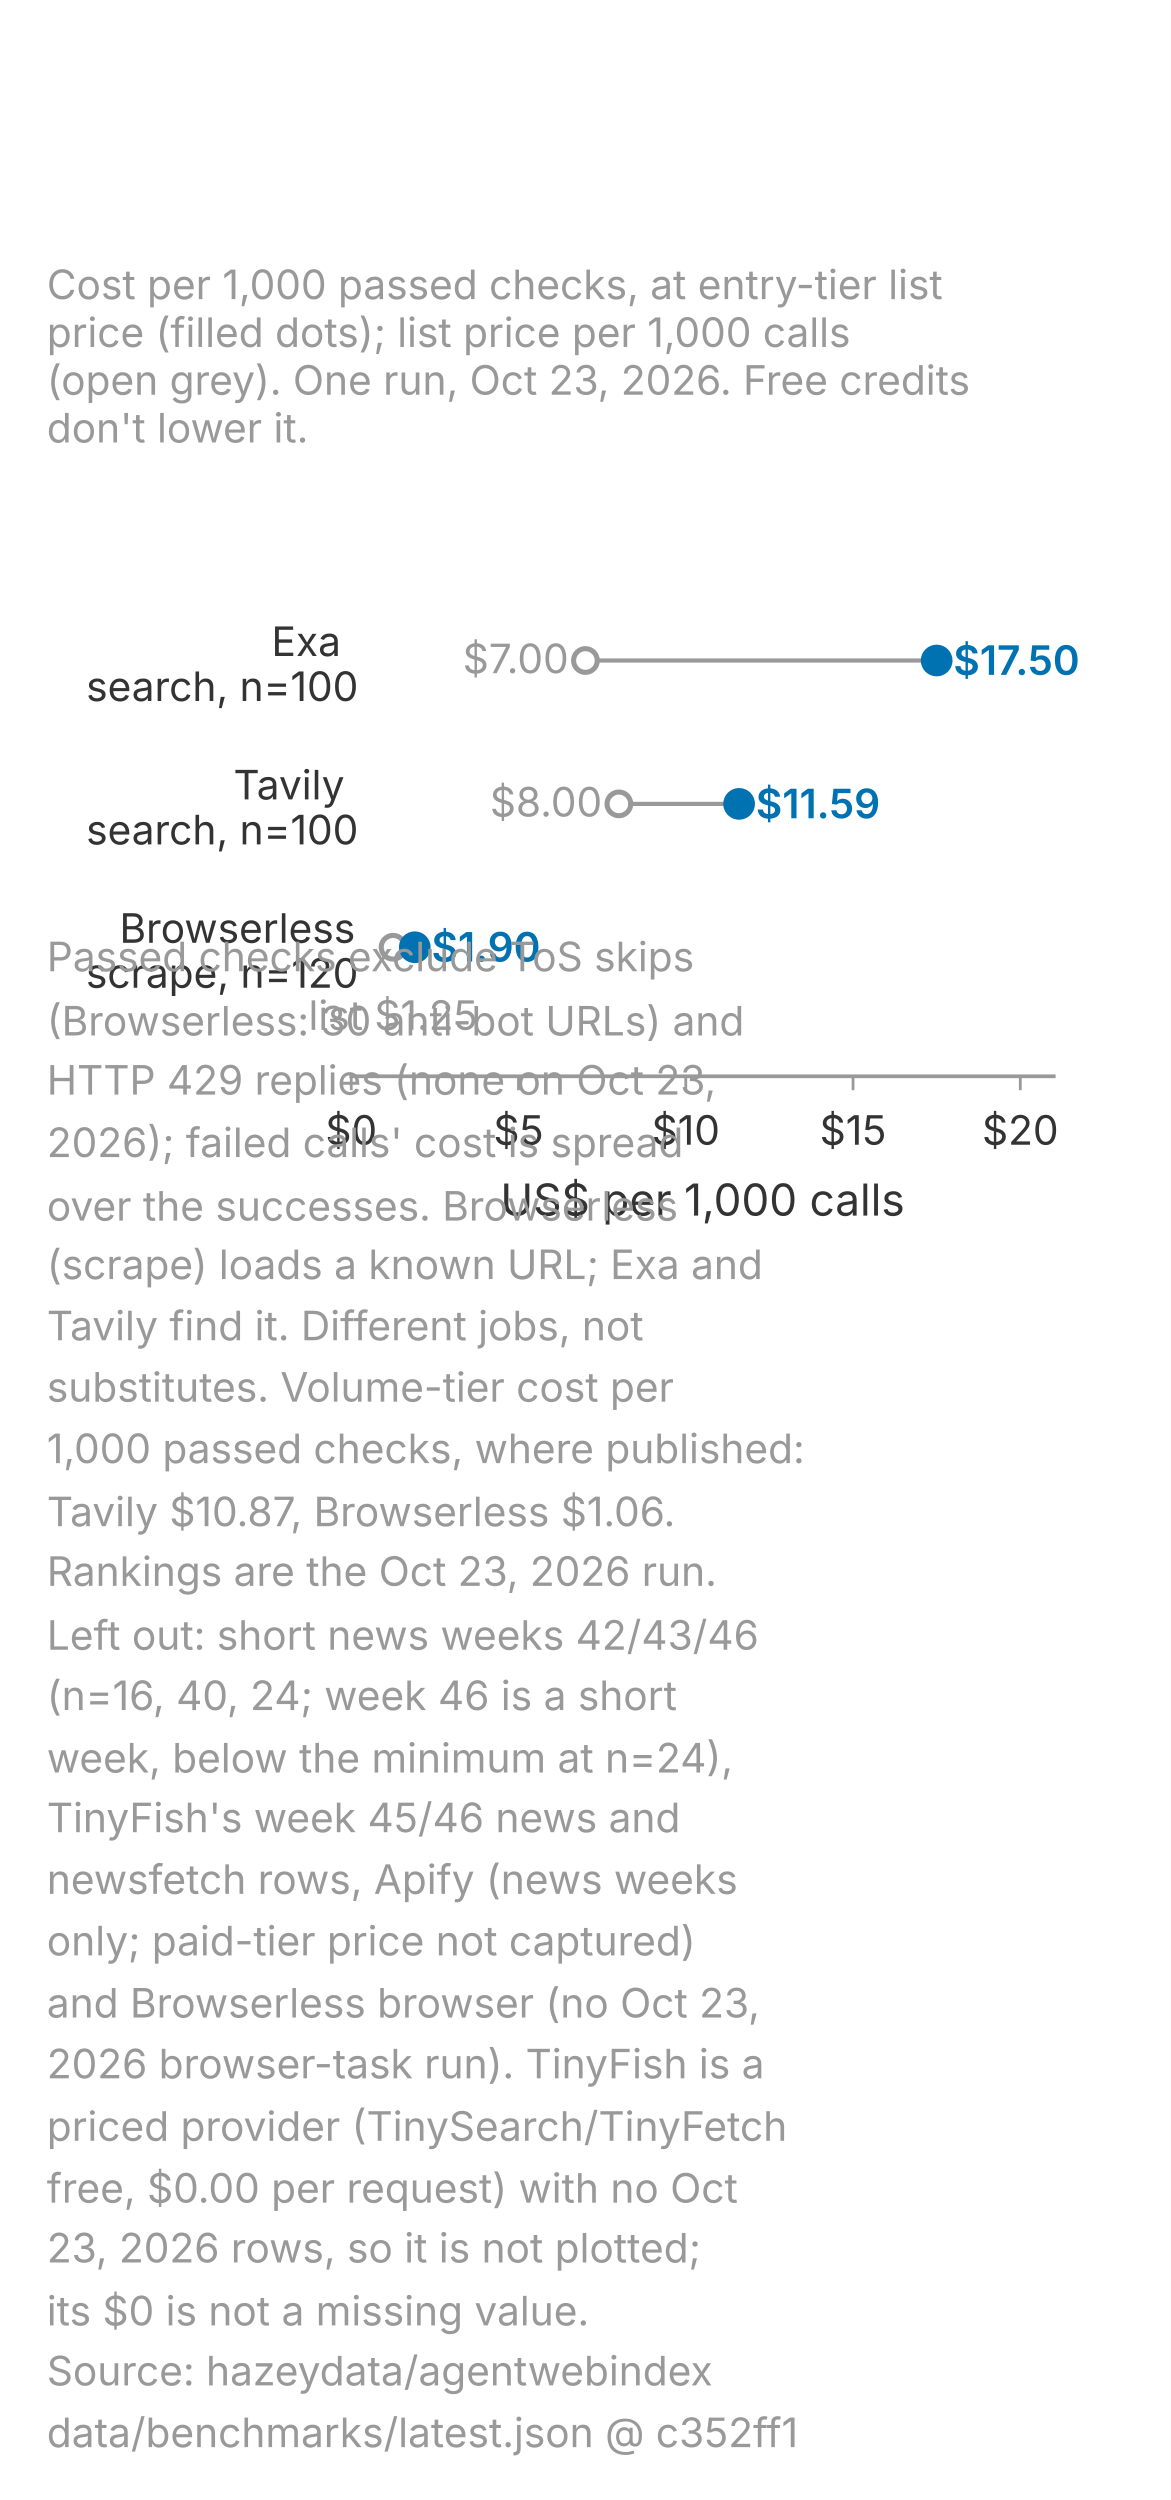
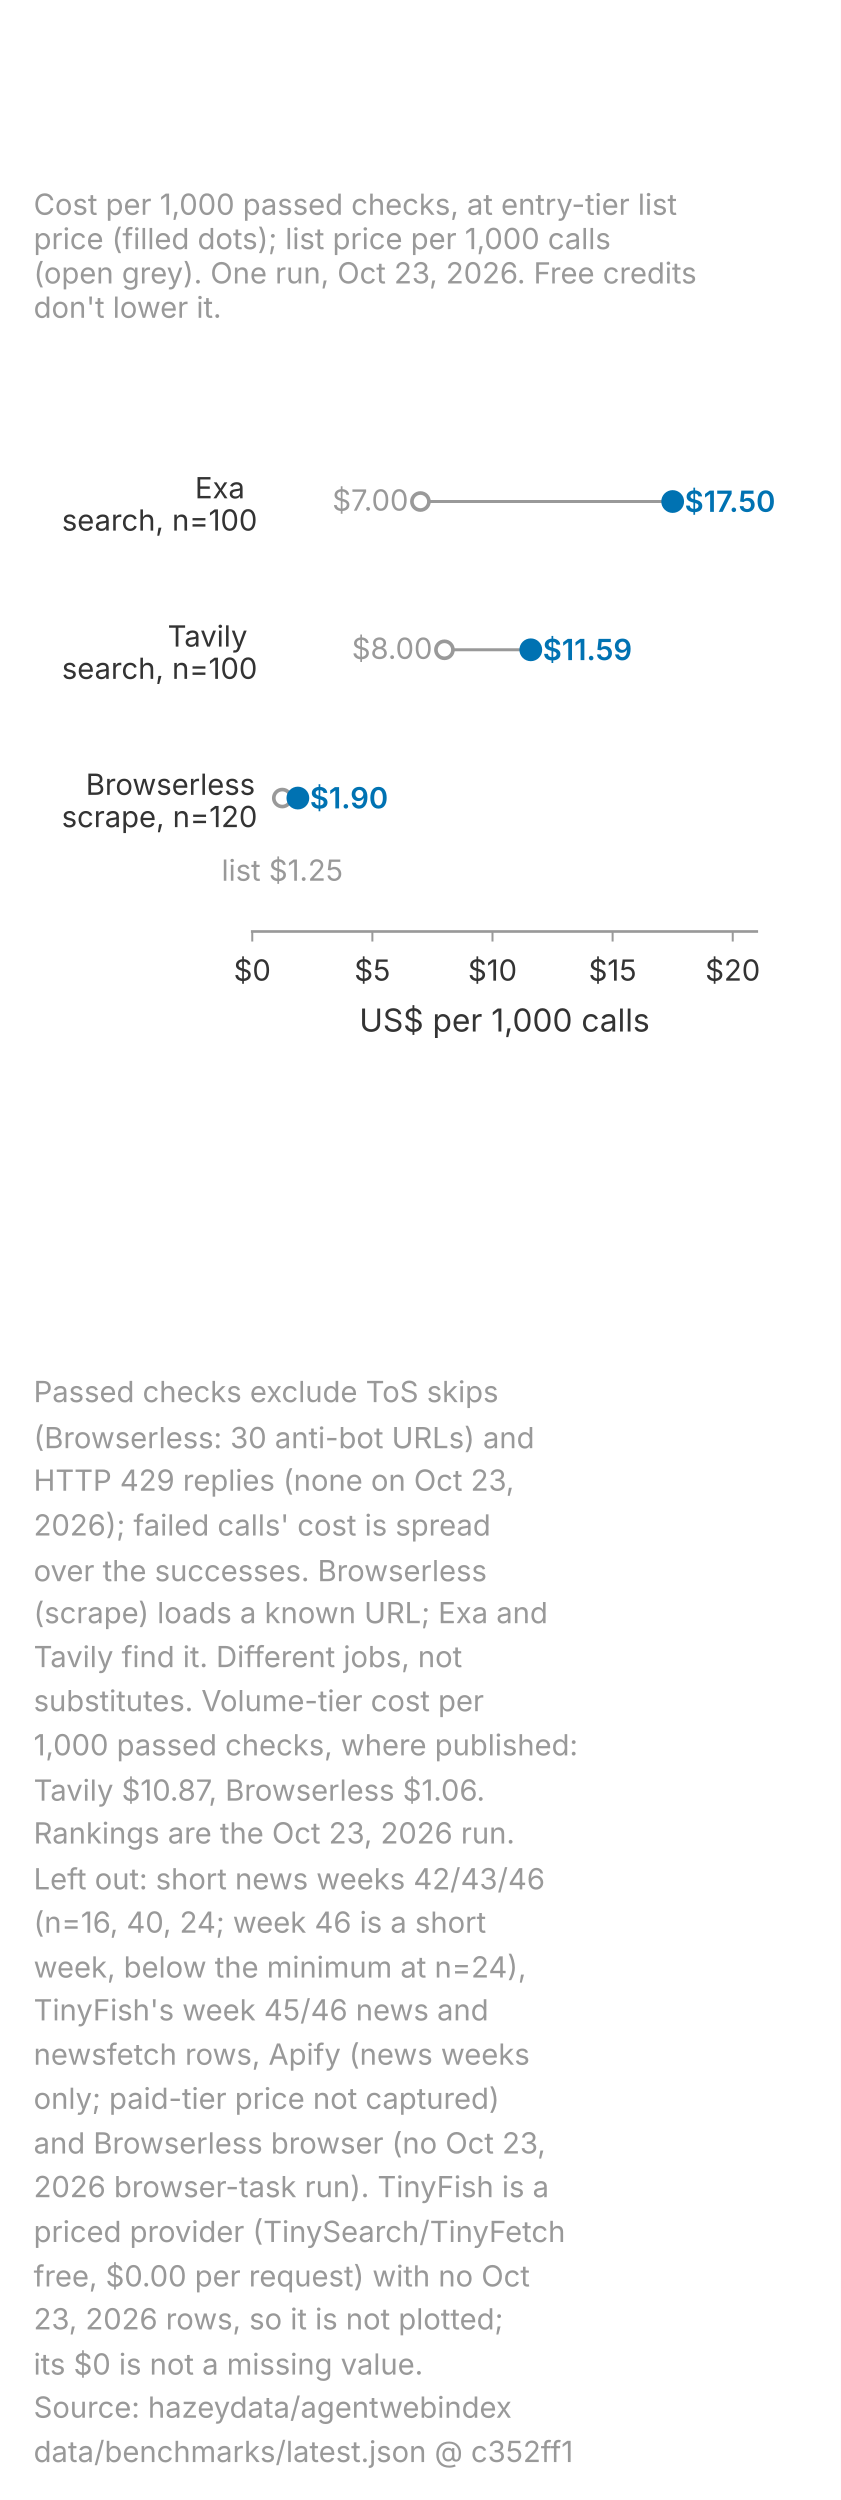
- <svg xmlns="http://www.w3.org/2000/svg" xmlns:xlink="http://www.w3.org/1999/xlink" role="img" aria-label="Exa lists cheaper than Tavily ($7.00 vs $8.00 per 1,000 calls) but costs more per 1,000 passed checks ($17.50 vs $11.59)" width="252pt" height="538.076pt" viewBox="0 0 252 538.076" version="1.1">
+ <svg xmlns="http://www.w3.org/2000/svg" xmlns:xlink="http://www.w3.org/1999/xlink" role="img" aria-label="Exa lists cheaper than Tavily ($7.00 vs $8.00 per 1,000 calls) but costs more per 1,000 passed checks ($17.50 vs $11.59)" width="252pt" height="749.25pt" viewBox="0 0 252 749.25" version="1.1">
  <defs>
    <style type="text/css">*{stroke-linejoin: round; stroke-linecap: butt}</style>
  </defs>
  <g id="figure_1">
    <g id="patch_1">
-       <path d="M 0 538.076  L 252 538.076  L 252 0  L 0 0  z " style="fill: #ffffff" />
+       <path d="M 0 749.25  L 252 749.25  L 252 0  L 0 0  z " style="fill: #ffffff" />
    </g>
    <g id="axes_1">
      <g id="patch_2">
-         <path d="M 75.6 231.649  L 226.8 231.649  L 226.8 123.649  L 75.6 123.649  z " style="fill: #ffffff" />
+         <path d="M 75.6 279.169  L 226.8 279.169  L 226.8 123.649  L 75.6 123.649  z " style="fill: #ffffff" />
      </g>
      <g id="matplotlib.axis_1">
        <g id="xtick_1">
          <g id="line2d_1">
            <defs>
-               <path id="m13aa63a726" d="M 0 0  L 0 3  " style="stroke: #999999; stroke-width: 0.6" />
+               <path id="mb1d280bcf8" d="M 0 0  L 0 3  " style="stroke: #999999; stroke-width: 0.6" />
            </defs>
            <g>
-               <use xlink:href="#m13aa63a726" x="75.6" y="231.649" style="fill: #999999; stroke: #999999; stroke-width: 0.6" />
+               <use xlink:href="#mb1d280bcf8" x="75.6" y="279.169" style="fill: #999999; stroke: #999999; stroke-width: 0.6" />
            </g>
          </g>
          <g id="text_1">
-             <text style="font-size: 8.75px; font-family: 'Inter', sans-serif; text-anchor: middle; fill: #333333" x="75.6" y="246.383" transform="rotate(-0 75.6 246.3831)">$0</text>
+             <text style="font-size: 8.75px; font-family: 'Inter', sans-serif; text-anchor: middle; fill: #333333" x="75.6" y="293.903" transform="rotate(-0 75.6 293.9031)">$0</text>
          </g>
        </g>
        <g id="xtick_2">
          <g id="line2d_2">
            <g>
-               <use xlink:href="#m13aa63a726" x="111.6" y="231.649" style="fill: #999999; stroke: #999999; stroke-width: 0.6" />
+               <use xlink:href="#mb1d280bcf8" x="111.6" y="279.169" style="fill: #999999; stroke: #999999; stroke-width: 0.6" />
            </g>
          </g>
          <g id="text_2">
-             <text style="font-size: 8.75px; font-family: 'Inter', sans-serif; text-anchor: middle; fill: #333333" x="111.6" y="246.383" transform="rotate(-0 111.6 246.3831)">$5</text>
+             <text style="font-size: 8.75px; font-family: 'Inter', sans-serif; text-anchor: middle; fill: #333333" x="111.6" y="293.903" transform="rotate(-0 111.6 293.9031)">$5</text>
          </g>
        </g>
        <g id="xtick_3">
          <g id="line2d_3">
            <g>
-               <use xlink:href="#m13aa63a726" x="147.6" y="231.649" style="fill: #999999; stroke: #999999; stroke-width: 0.6" />
+               <use xlink:href="#mb1d280bcf8" x="147.6" y="279.169" style="fill: #999999; stroke: #999999; stroke-width: 0.6" />
            </g>
          </g>
          <g id="text_3">
-             <text style="font-size: 8.75px; font-family: 'Inter', sans-serif; text-anchor: middle; fill: #333333" x="147.6" y="246.383" transform="rotate(-0 147.6 246.3831)">$10</text>
+             <text style="font-size: 8.75px; font-family: 'Inter', sans-serif; text-anchor: middle; fill: #333333" x="147.6" y="293.903" transform="rotate(-0 147.6 293.9031)">$10</text>
          </g>
        </g>
        <g id="xtick_4">
          <g id="line2d_4">
            <g>
-               <use xlink:href="#m13aa63a726" x="183.6" y="231.649" style="fill: #999999; stroke: #999999; stroke-width: 0.6" />
+               <use xlink:href="#mb1d280bcf8" x="183.6" y="279.169" style="fill: #999999; stroke: #999999; stroke-width: 0.6" />
            </g>
          </g>
          <g id="text_4">
-             <text style="font-size: 8.75px; font-family: 'Inter', sans-serif; text-anchor: middle; fill: #333333" x="183.6" y="246.383" transform="rotate(-0 183.6 246.3831)">$15</text>
+             <text style="font-size: 8.75px; font-family: 'Inter', sans-serif; text-anchor: middle; fill: #333333" x="183.6" y="293.903" transform="rotate(-0 183.6 293.9031)">$15</text>
          </g>
        </g>
        <g id="xtick_5">
          <g id="line2d_5">
            <g>
-               <use xlink:href="#m13aa63a726" x="219.6" y="231.649" style="fill: #999999; stroke: #999999; stroke-width: 0.6" />
+               <use xlink:href="#mb1d280bcf8" x="219.6" y="279.169" style="fill: #999999; stroke: #999999; stroke-width: 0.6" />
            </g>
          </g>
          <g id="text_5">
-             <text style="font-size: 8.75px; font-family: 'Inter', sans-serif; text-anchor: middle; fill: #333333" x="219.6" y="246.383" transform="rotate(-0 219.6 246.3831)">$20</text>
+             <text style="font-size: 8.75px; font-family: 'Inter', sans-serif; text-anchor: middle; fill: #333333" x="219.6" y="293.903" transform="rotate(-0 219.6 293.9031)">$20</text>
          </g>
        </g>
        <g id="text_6">
-           <text style="font-size: 9.5px; font-family: 'Inter', sans-serif; text-anchor: middle; fill: #333333" x="151.2" y="261.637" transform="rotate(-0 151.2 261.6365)">US$ per 1,000 calls</text>
+           <text style="font-size: 9.5px; font-family: 'Inter', sans-serif; text-anchor: middle; fill: #333333" x="151.2" y="309.157" transform="rotate(-0 151.2 309.1565)">US$ per 1,000 calls</text>
        </g>
      </g>
      <g id="matplotlib.axis_2">
        <g id="ytick_1">
          <g id="line2d_6" />
          <g id="text_7">
-             <text style="font-size: 8.75px; font-family: 'Inter', sans-serif; fill: #333333" transform="translate(25.7175 202.9125)">Browserless</text>
-             <text style="font-size: 8.75px; font-family: 'Inter', sans-serif; fill: #333333" transform="translate(18.4875 212.5922)">scrape, n=120</text>
+             <text style="font-size: 8.75px; font-family: 'Inter', sans-serif; fill: #333333" transform="translate(25.7175 238.213)">Browserless</text>
+             <text style="font-size: 8.75px; font-family: 'Inter', sans-serif; fill: #333333" transform="translate(18.4875 247.8927)">scrape, n=120</text>
          </g>
        </g>
        <g id="ytick_2">
          <g id="line2d_7" />
          <g id="text_8">
-             <text style="font-size: 8.75px; font-family: 'Inter', sans-serif; fill: #333333" transform="translate(50.24125 172.0553)">Tavily</text>
-             <text style="font-size: 8.75px; font-family: 'Inter', sans-serif; fill: #333333" transform="translate(18.54125 181.735)">search, n=100</text>
+             <text style="font-size: 8.75px; font-family: 'Inter', sans-serif; fill: #333333" transform="translate(50.24125 193.7788)">Tavily</text>
+             <text style="font-size: 8.75px; font-family: 'Inter', sans-serif; fill: #333333" transform="translate(18.54125 203.4585)">search, n=100</text>
          </g>
        </g>
        <g id="ytick_3">
          <g id="line2d_8" />
          <g id="text_9">
-             <text style="font-size: 8.75px; font-family: 'Inter', sans-serif; fill: #333333" transform="translate(58.43125 141.1982)">Exa</text>
-             <text style="font-size: 8.75px; font-family: 'Inter', sans-serif; fill: #333333" transform="translate(18.54125 150.8779)">search, n=100</text>
+             <text style="font-size: 8.75px; font-family: 'Inter', sans-serif; fill: #333333" transform="translate(58.43125 149.3445)">Exa</text>
+             <text style="font-size: 8.75px; font-family: 'Inter', sans-serif; fill: #333333" transform="translate(18.54125 159.0242)">search, n=100</text>
          </g>
        </g>
      </g>
      <g id="line2d_9">
-         <path d="M 126 142.163  L 201.6 142.163  " clip-path="url(#p9ad13f77d4)" style="fill: none; stroke: #999999; stroke-width: 0.9; stroke-linecap: round" />
+         <path d="M 126 150.309  L 201.6 150.309  " clip-path="url(#pe5035ddfef)" style="fill: none; stroke: #999999; stroke-width: 0.9; stroke-linecap: round" />
      </g>
      <g id="line2d_10">
-         <path d="M 133.2 173.02  L 159.078 173.02  " clip-path="url(#p9ad13f77d4)" style="fill: none; stroke: #999999; stroke-width: 0.9; stroke-linecap: round" />
+         <path d="M 133.2 194.744  L 159.078 194.744  " clip-path="url(#pe5035ddfef)" style="fill: none; stroke: #999999; stroke-width: 0.9; stroke-linecap: round" />
      </g>
      <g id="line2d_11">
-         <path d="M 84.6 203.877  L 89.271 203.877  " clip-path="url(#p9ad13f77d4)" style="fill: none; stroke: #999999; stroke-width: 0.9; stroke-linecap: round" />
+         <path d="M 84.6 239.178  L 89.271 239.178  " clip-path="url(#pe5035ddfef)" style="fill: none; stroke: #999999; stroke-width: 0.9; stroke-linecap: round" />
      </g>
      <g id="patch_3">
-         <path d="M 75.6 231.649  L 226.8 231.649  " style="fill: none; stroke: #999999; stroke-width: 0.8; stroke-linejoin: miter; stroke-linecap: square" />
+         <path d="M 75.6 279.169  L 226.8 279.169  " style="fill: none; stroke: #999999; stroke-width: 0.8; stroke-linejoin: miter; stroke-linecap: square" />
      </g>
      <g id="PathCollection_1">
        <defs>
-           <path id="maa3e032594" d="M 0 2.55  C 0.676 2.55 1.325 2.281 1.803 1.803  C 2.281 1.325 2.55 0.676 2.55 0  C 2.55 -0.676 2.281 -1.325 1.803 -1.803  C 1.325 -2.281 0.676 -2.55 0 -2.55  C -0.676 -2.55 -1.325 -2.281 -1.803 -1.803  C -2.281 -1.325 -2.55 -0.676 -2.55 0  C -2.55 0.676 -2.281 1.325 -1.803 1.803  C -1.325 2.281 -0.676 2.55 0 2.55  z " style="stroke: #999999; stroke-width: 1.1" />
+           <path id="mdea7b485a0" d="M 0 2.55  C 0.676 2.55 1.325 2.281 1.803 1.803  C 2.281 1.325 2.55 0.676 2.55 0  C 2.55 -0.676 2.281 -1.325 1.803 -1.803  C 1.325 -2.281 0.676 -2.55 0 -2.55  C -0.676 -2.55 -1.325 -2.281 -1.803 -1.803  C -2.281 -1.325 -2.55 -0.676 -2.55 0  C -2.55 0.676 -2.281 1.325 -1.803 1.803  C -1.325 2.281 -0.676 2.55 0 2.55  z " style="stroke: #999999; stroke-width: 1.1" />
        </defs>
-         <g clip-path="url(#p9ad13f77d4)">
-           <use xlink:href="#maa3e032594" x="126" y="142.163" style="fill: #ffffff; stroke: #999999; stroke-width: 1.1" />
+         <g clip-path="url(#pe5035ddfef)">
+           <use xlink:href="#mdea7b485a0" x="126" y="150.309" style="fill: #ffffff; stroke: #999999; stroke-width: 1.1" />
        </g>
      </g>
      <g id="text_10">
-         <text style="font-weight: 600; font-size: 8.75px; font-family: 'Inter', sans-serif; text-anchor: start; fill: #0072b2" x="205.2" y="145.255" transform="rotate(-0 205.2 145.2551)">$17.50</text>
+         <text style="font-weight: 600; font-size: 8.75px; font-family: 'Inter', sans-serif; text-anchor: start; fill: #0072b2" x="205.2" y="153.401" transform="rotate(-0 205.2 153.4014)">$17.50</text>
      </g>
      <g id="text_11">
-         <text style="font-size: 8.75px; font-family: 'Inter', sans-serif; text-anchor: end; fill: #999999" x="122.4" y="144.891" transform="rotate(-0 122.4 144.8913)">$7.00</text>
+         <text style="font-size: 8.75px; font-family: 'Inter', sans-serif; text-anchor: end; fill: #999999" x="122.4" y="153.038" transform="rotate(-0 122.4 153.0376)">$7.00</text>
      </g>
      <g id="PathCollection_2">
-         <g clip-path="url(#p9ad13f77d4)">
-           <use xlink:href="#maa3e032594" x="133.2" y="173.02" style="fill: #ffffff; stroke: #999999; stroke-width: 1.1" />
+         <g clip-path="url(#pe5035ddfef)">
+           <use xlink:href="#mdea7b485a0" x="133.2" y="194.744" style="fill: #ffffff; stroke: #999999; stroke-width: 1.1" />
        </g>
      </g>
      <g id="text_12">
-         <text style="font-weight: 600; font-size: 8.75px; font-family: 'Inter', sans-serif; text-anchor: start; fill: #0072b2" x="162.678" y="176.112" transform="rotate(-0 162.6783 176.1122)">$11.59</text>
+         <text style="font-weight: 600; font-size: 8.75px; font-family: 'Inter', sans-serif; text-anchor: start; fill: #0072b2" x="162.678" y="197.836" transform="rotate(-0 162.6783 197.8356)">$11.59</text>
      </g>
      <g id="text_13">
-         <text style="font-size: 8.75px; font-family: 'Inter', sans-serif; text-anchor: end; fill: #999999" x="129.6" y="175.748" transform="rotate(-0 129.6 175.7484)">$8.00</text>
+         <text style="font-size: 8.75px; font-family: 'Inter', sans-serif; text-anchor: end; fill: #999999" x="129.6" y="197.472" transform="rotate(-0 129.6 197.4719)">$8.00</text>
      </g>
      <g id="PathCollection_3">
-         <g clip-path="url(#p9ad13f77d4)">
-           <use xlink:href="#maa3e032594" x="84.6" y="203.877" style="fill: #ffffff; stroke: #999999; stroke-width: 1.1" />
+         <g clip-path="url(#pe5035ddfef)">
+           <use xlink:href="#mdea7b485a0" x="84.6" y="239.178" style="fill: #ffffff; stroke: #999999; stroke-width: 1.1" />
        </g>
      </g>
      <g id="text_14">
-         <text style="font-weight: 600; font-size: 8.75px; font-family: 'Inter', sans-serif; text-anchor: start; fill: #0072b2" x="92.871" y="206.969" transform="rotate(-0 92.87089 206.9694)">$1.90</text>
+         <text style="font-weight: 600; font-size: 8.75px; font-family: 'Inter', sans-serif; text-anchor: start; fill: #0072b2" x="92.871" y="242.27" transform="rotate(-0 92.87089 242.2699)">$1.90</text>
      </g>
      <g id="text_15">
-         <text style="font-size: 8.75px; font-family: 'Inter', sans-serif; text-anchor: middle; fill: #999999" x="84.6" y="221.659" transform="rotate(-0 84.6 221.6586)">list $1.25</text>
+         <text style="font-size: 8.75px; font-family: 'Inter', sans-serif; text-anchor: middle; fill: #999999" x="84.6" y="263.959" transform="rotate(-0 84.6 263.9591)">list $1.25</text>
      </g>
      <g id="PathCollection_4">
        <defs>
-           <path id="m96205d4370" d="M 0 2.915  C 0.773 2.915 1.515 2.608 2.062 2.062  C 2.608 1.515 2.915 0.773 2.915 0  C 2.915 -0.773 2.608 -1.515 2.062 -2.062  C 1.515 -2.608 0.773 -2.915 0 -2.915  C -0.773 -2.915 -1.515 -2.608 -2.062 -2.062  C -2.608 -1.515 -2.915 -0.773 -2.915 0  C -2.915 0.773 -2.608 1.515 -2.062 2.062  C -1.515 2.608 -0.773 2.915 0 2.915  z " style="stroke: #0072b2" />
+           <path id="me1b3df4117" d="M 0 2.915  C 0.773 2.915 1.515 2.608 2.062 2.062  C 2.608 1.515 2.915 0.773 2.915 0  C 2.915 -0.773 2.608 -1.515 2.062 -2.062  C 1.515 -2.608 0.773 -2.915 0 -2.915  C -0.773 -2.915 -1.515 -2.608 -2.062 -2.062  C -2.608 -1.515 -2.915 -0.773 -2.915 0  C -2.915 0.773 -2.608 1.515 -2.062 2.062  C -1.515 2.608 -0.773 2.915 0 2.915  z " style="stroke: #0072b2" />
        </defs>
-         <g clip-path="url(#p9ad13f77d4)">
-           <use xlink:href="#m96205d4370" x="201.6" y="142.163" style="fill: #0072b2; stroke: #0072b2" />
+         <g clip-path="url(#pe5035ddfef)">
+           <use xlink:href="#me1b3df4117" x="201.6" y="150.309" style="fill: #0072b2; stroke: #0072b2" />
        </g>
      </g>
      <g id="PathCollection_5">
-         <g clip-path="url(#p9ad13f77d4)">
-           <use xlink:href="#m96205d4370" x="159.078" y="173.02" style="fill: #0072b2; stroke: #0072b2" />
+         <g clip-path="url(#pe5035ddfef)">
+           <use xlink:href="#me1b3df4117" x="159.078" y="194.744" style="fill: #0072b2; stroke: #0072b2" />
        </g>
      </g>
      <g id="PathCollection_6">
-         <g clip-path="url(#p9ad13f77d4)">
-           <use xlink:href="#m96205d4370" x="89.271" y="203.877" style="fill: #0072b2; stroke: #0072b2" />
+         <g clip-path="url(#pe5035ddfef)">
+           <use xlink:href="#me1b3df4117" x="89.271" y="239.178" style="fill: #0072b2; stroke: #0072b2" />
        </g>
      </g>
    </g>
    <g id="text_17">
      <text style="font-size: 8.75px; font-family: 'Inter', sans-serif; fill: #999999" transform="translate(10.08 64.38313)">Cost per 1,000 passed checks, at entry-tier list</text>
      <text style="font-size: 8.75px; font-family: 'Inter', sans-serif; fill: #999999" transform="translate(10.08 74.66779)">price (filled dots); list price per 1,000 calls</text>
      <text style="font-size: 8.75px; font-family: 'Inter', sans-serif; fill: #999999" transform="translate(10.08 84.95246)">(open grey). One run, Oct 23, 2026. Free credits</text>
      <text style="font-size: 8.75px; font-family: 'Inter', sans-serif; fill: #999999" transform="translate(10.08 95.23713)">don't lower it.</text>
    </g>
    <g id="text_18">
-       <text style="font-size: 8.75px; font-family: 'Inter', sans-serif; fill: #999999" transform="translate(10.08 209.0392)">Passed checks exclude ToS skips</text>
-       <text style="font-size: 8.75px; font-family: 'Inter', sans-serif; fill: #999999" transform="translate(10.08 222.861)">(Browserless: 30 anti-bot URLs) and</text>
-       <text style="font-size: 8.75px; font-family: 'Inter', sans-serif; fill: #999999" transform="translate(10.08 235.5973)">HTTP 429 replies (none on Oct 23,</text>
-       <text style="font-size: 8.75px; font-family: 'Inter', sans-serif; fill: #999999" transform="translate(10.08 249.0322)">2026); failed calls' cost is spread</text>
-       <text style="font-size: 8.75px; font-family: 'Inter', sans-serif; fill: #999999" transform="translate(10.08 262.7119)">over the successes. Browserless</text>
-       <text style="font-size: 8.75px; font-family: 'Inter', sans-serif; fill: #999999" transform="translate(10.08 275.2991)">(scrape) loads a known URL; Exa and</text>
-       <text style="font-size: 8.75px; font-family: 'Inter', sans-serif; fill: #999999" transform="translate(10.08 288.4709)">Tavily find it. Different jobs, not</text>
-       <text style="font-size: 8.75px; font-family: 'Inter', sans-serif; fill: #999999" transform="translate(10.08 301.6768)">substitutes. Volume-tier cost per</text>
-       <text style="font-size: 8.75px; font-family: 'Inter', sans-serif; fill: #999999" transform="translate(10.08 314.9107)">1,000 passed checks, where published:</text>
-       <text style="font-size: 8.75px; font-family: 'Inter', sans-serif; fill: #999999" transform="translate(10.08 328.4892)">Tavily $10.87, Browserless $1.06.</text>
-       <text style="font-size: 8.75px; font-family: 'Inter', sans-serif; fill: #999999" transform="translate(10.08 341.3274)">Rankings are the Oct 23, 2026 run.</text>
-       <text style="font-size: 8.75px; font-family: 'Inter', sans-serif; fill: #999999" transform="translate(10.08 355.072)">Left out: short news weeks 42/43/46</text>
-       <text style="font-size: 8.75px; font-family: 'Inter', sans-serif; fill: #999999" transform="translate(10.08 368.0625)">(n=16, 40, 24; week 46 is a short</text>
-       <text style="font-size: 8.75px; font-family: 'Inter', sans-serif; fill: #999999" transform="translate(10.08 381.4975)">week, below the minimum at n=24),</text>
-       <text style="font-size: 8.75px; font-family: 'Inter', sans-serif; fill: #999999" transform="translate(10.08 394.3425)">TinyFish's week 45/46 news and</text>
-       <text style="font-size: 8.75px; font-family: 'Inter', sans-serif; fill: #999999" transform="translate(10.08 407.6215)">newsfetch rows, Apify (news weeks</text>
-       <text style="font-size: 8.75px; font-family: 'Inter', sans-serif; fill: #999999" transform="translate(10.08 420.8555)">only; paid-tier price not captured)</text>
-       <text style="font-size: 8.75px; font-family: 'Inter', sans-serif; fill: #999999" transform="translate(10.08 434.2323)">and Browserless browser (no Oct 23,</text>
-       <text style="font-size: 8.75px; font-family: 'Inter', sans-serif; fill: #999999" transform="translate(10.08 447.3234)">2026 browser-task run). TinyFish is a</text>
-       <text style="font-size: 8.75px; font-family: 'Inter', sans-serif; fill: #999999" transform="translate(10.08 460.7583)">priced provider (TinySearch/TinyFetch</text>
-       <text style="font-size: 8.75px; font-family: 'Inter', sans-serif; fill: #999999" transform="translate(10.08 474.0797)">free, $0.00 per request) with no Oct</text>
-       <text style="font-size: 8.75px; font-family: 'Inter', sans-serif; fill: #999999" transform="translate(10.08 486.9521)">23, 2026 rows, so it is not plotted;</text>
-       <text style="font-size: 8.75px; font-family: 'Inter', sans-serif; fill: #999999" transform="translate(10.08 500.4964)">its $0 is not a missing value.</text>
-       <text style="font-size: 8.75px; font-family: 'Inter', sans-serif; fill: #999999" transform="translate(10.08 513.4138)">Source: hazeydata/agentwebindex</text>
-       <text style="font-size: 8.75px; font-family: 'Inter', sans-serif; fill: #999999" transform="translate(10.08 526.699)">data/benchmarks/latest.json @ c352ff1</text>
+       <text style="font-size: 8.75px; font-family: 'Inter', sans-serif; fill: #999999" transform="translate(10.08 420.2129)">Passed checks exclude ToS skips</text>
+       <text style="font-size: 8.75px; font-family: 'Inter', sans-serif; fill: #999999" transform="translate(10.08 434.0347)">(Browserless: 30 anti-bot URLs) and</text>
+       <text style="font-size: 8.75px; font-family: 'Inter', sans-serif; fill: #999999" transform="translate(10.08 446.771)">HTTP 429 replies (none on Oct 23,</text>
+       <text style="font-size: 8.75px; font-family: 'Inter', sans-serif; fill: #999999" transform="translate(10.08 460.206)">2026); failed calls' cost is spread</text>
+       <text style="font-size: 8.75px; font-family: 'Inter', sans-serif; fill: #999999" transform="translate(10.08 473.8856)">over the successes. Browserless</text>
+       <text style="font-size: 8.75px; font-family: 'Inter', sans-serif; fill: #999999" transform="translate(10.08 486.4729)">(scrape) loads a known URL; Exa and</text>
+       <text style="font-size: 8.75px; font-family: 'Inter', sans-serif; fill: #999999" transform="translate(10.08 499.6446)">Tavily find it. Different jobs, not</text>
+       <text style="font-size: 8.75px; font-family: 'Inter', sans-serif; fill: #999999" transform="translate(10.08 512.8505)">substitutes. Volume-tier cost per</text>
+       <text style="font-size: 8.75px; font-family: 'Inter', sans-serif; fill: #999999" transform="translate(10.08 526.0845)">1,000 passed checks, where published:</text>
+       <text style="font-size: 8.75px; font-family: 'Inter', sans-serif; fill: #999999" transform="translate(10.08 539.663)">Tavily $10.87, Browserless $1.06.</text>
+       <text style="font-size: 8.75px; font-family: 'Inter', sans-serif; fill: #999999" transform="translate(10.08 552.5011)">Rankings are the Oct 23, 2026 run.</text>
+       <text style="font-size: 8.75px; font-family: 'Inter', sans-serif; fill: #999999" transform="translate(10.08 566.2457)">Left out: short news weeks 42/43/46</text>
+       <text style="font-size: 8.75px; font-family: 'Inter', sans-serif; fill: #999999" transform="translate(10.08 579.2363)">(n=16, 40, 24; week 46 is a short</text>
+       <text style="font-size: 8.75px; font-family: 'Inter', sans-serif; fill: #999999" transform="translate(10.08 592.6712)">week, below the minimum at n=24),</text>
+       <text style="font-size: 8.75px; font-family: 'Inter', sans-serif; fill: #999999" transform="translate(10.08 605.5162)">TinyFish's week 45/46 news and</text>
+       <text style="font-size: 8.75px; font-family: 'Inter', sans-serif; fill: #999999" transform="translate(10.08 618.7953)">newsfetch rows, Apify (news weeks</text>
+       <text style="font-size: 8.75px; font-family: 'Inter', sans-serif; fill: #999999" transform="translate(10.08 632.0292)">only; paid-tier price not captured)</text>
+       <text style="font-size: 8.75px; font-family: 'Inter', sans-serif; fill: #999999" transform="translate(10.08 645.406)">and Browserless browser (no Oct 23,</text>
+       <text style="font-size: 8.75px; font-family: 'Inter', sans-serif; fill: #999999" transform="translate(10.08 658.4971)">2026 browser-task run). TinyFish is a</text>
+       <text style="font-size: 8.75px; font-family: 'Inter', sans-serif; fill: #999999" transform="translate(10.08 671.932)">priced provider (TinySearch/TinyFetch</text>
+       <text style="font-size: 8.75px; font-family: 'Inter', sans-serif; fill: #999999" transform="translate(10.08 685.2535)">free, $0.00 per request) with no Oct</text>
+       <text style="font-size: 8.75px; font-family: 'Inter', sans-serif; fill: #999999" transform="translate(10.08 698.1258)">23, 2026 rows, so it is not plotted;</text>
+       <text style="font-size: 8.75px; font-family: 'Inter', sans-serif; fill: #999999" transform="translate(10.08 711.6701)">its $0 is not a missing value.</text>
+       <text style="font-size: 8.75px; font-family: 'Inter', sans-serif; fill: #999999" transform="translate(10.08 724.5876)">Source: hazeydata/agentwebindex</text>
+       <text style="font-size: 8.75px; font-family: 'Inter', sans-serif; fill: #999999" transform="translate(10.08 737.8728)">data/benchmarks/latest.json @ c352ff1</text>
    </g>
  </g>
  <defs>
-     <clipPath id="p9ad13f77d4">
-       <rect x="75.6" y="123.649" width="151.2" height="108" />
+     <clipPath id="pe5035ddfef">
+       <rect x="75.6" y="123.649" width="151.2" height="155.52" />
    </clipPath>
  </defs>
</svg>
